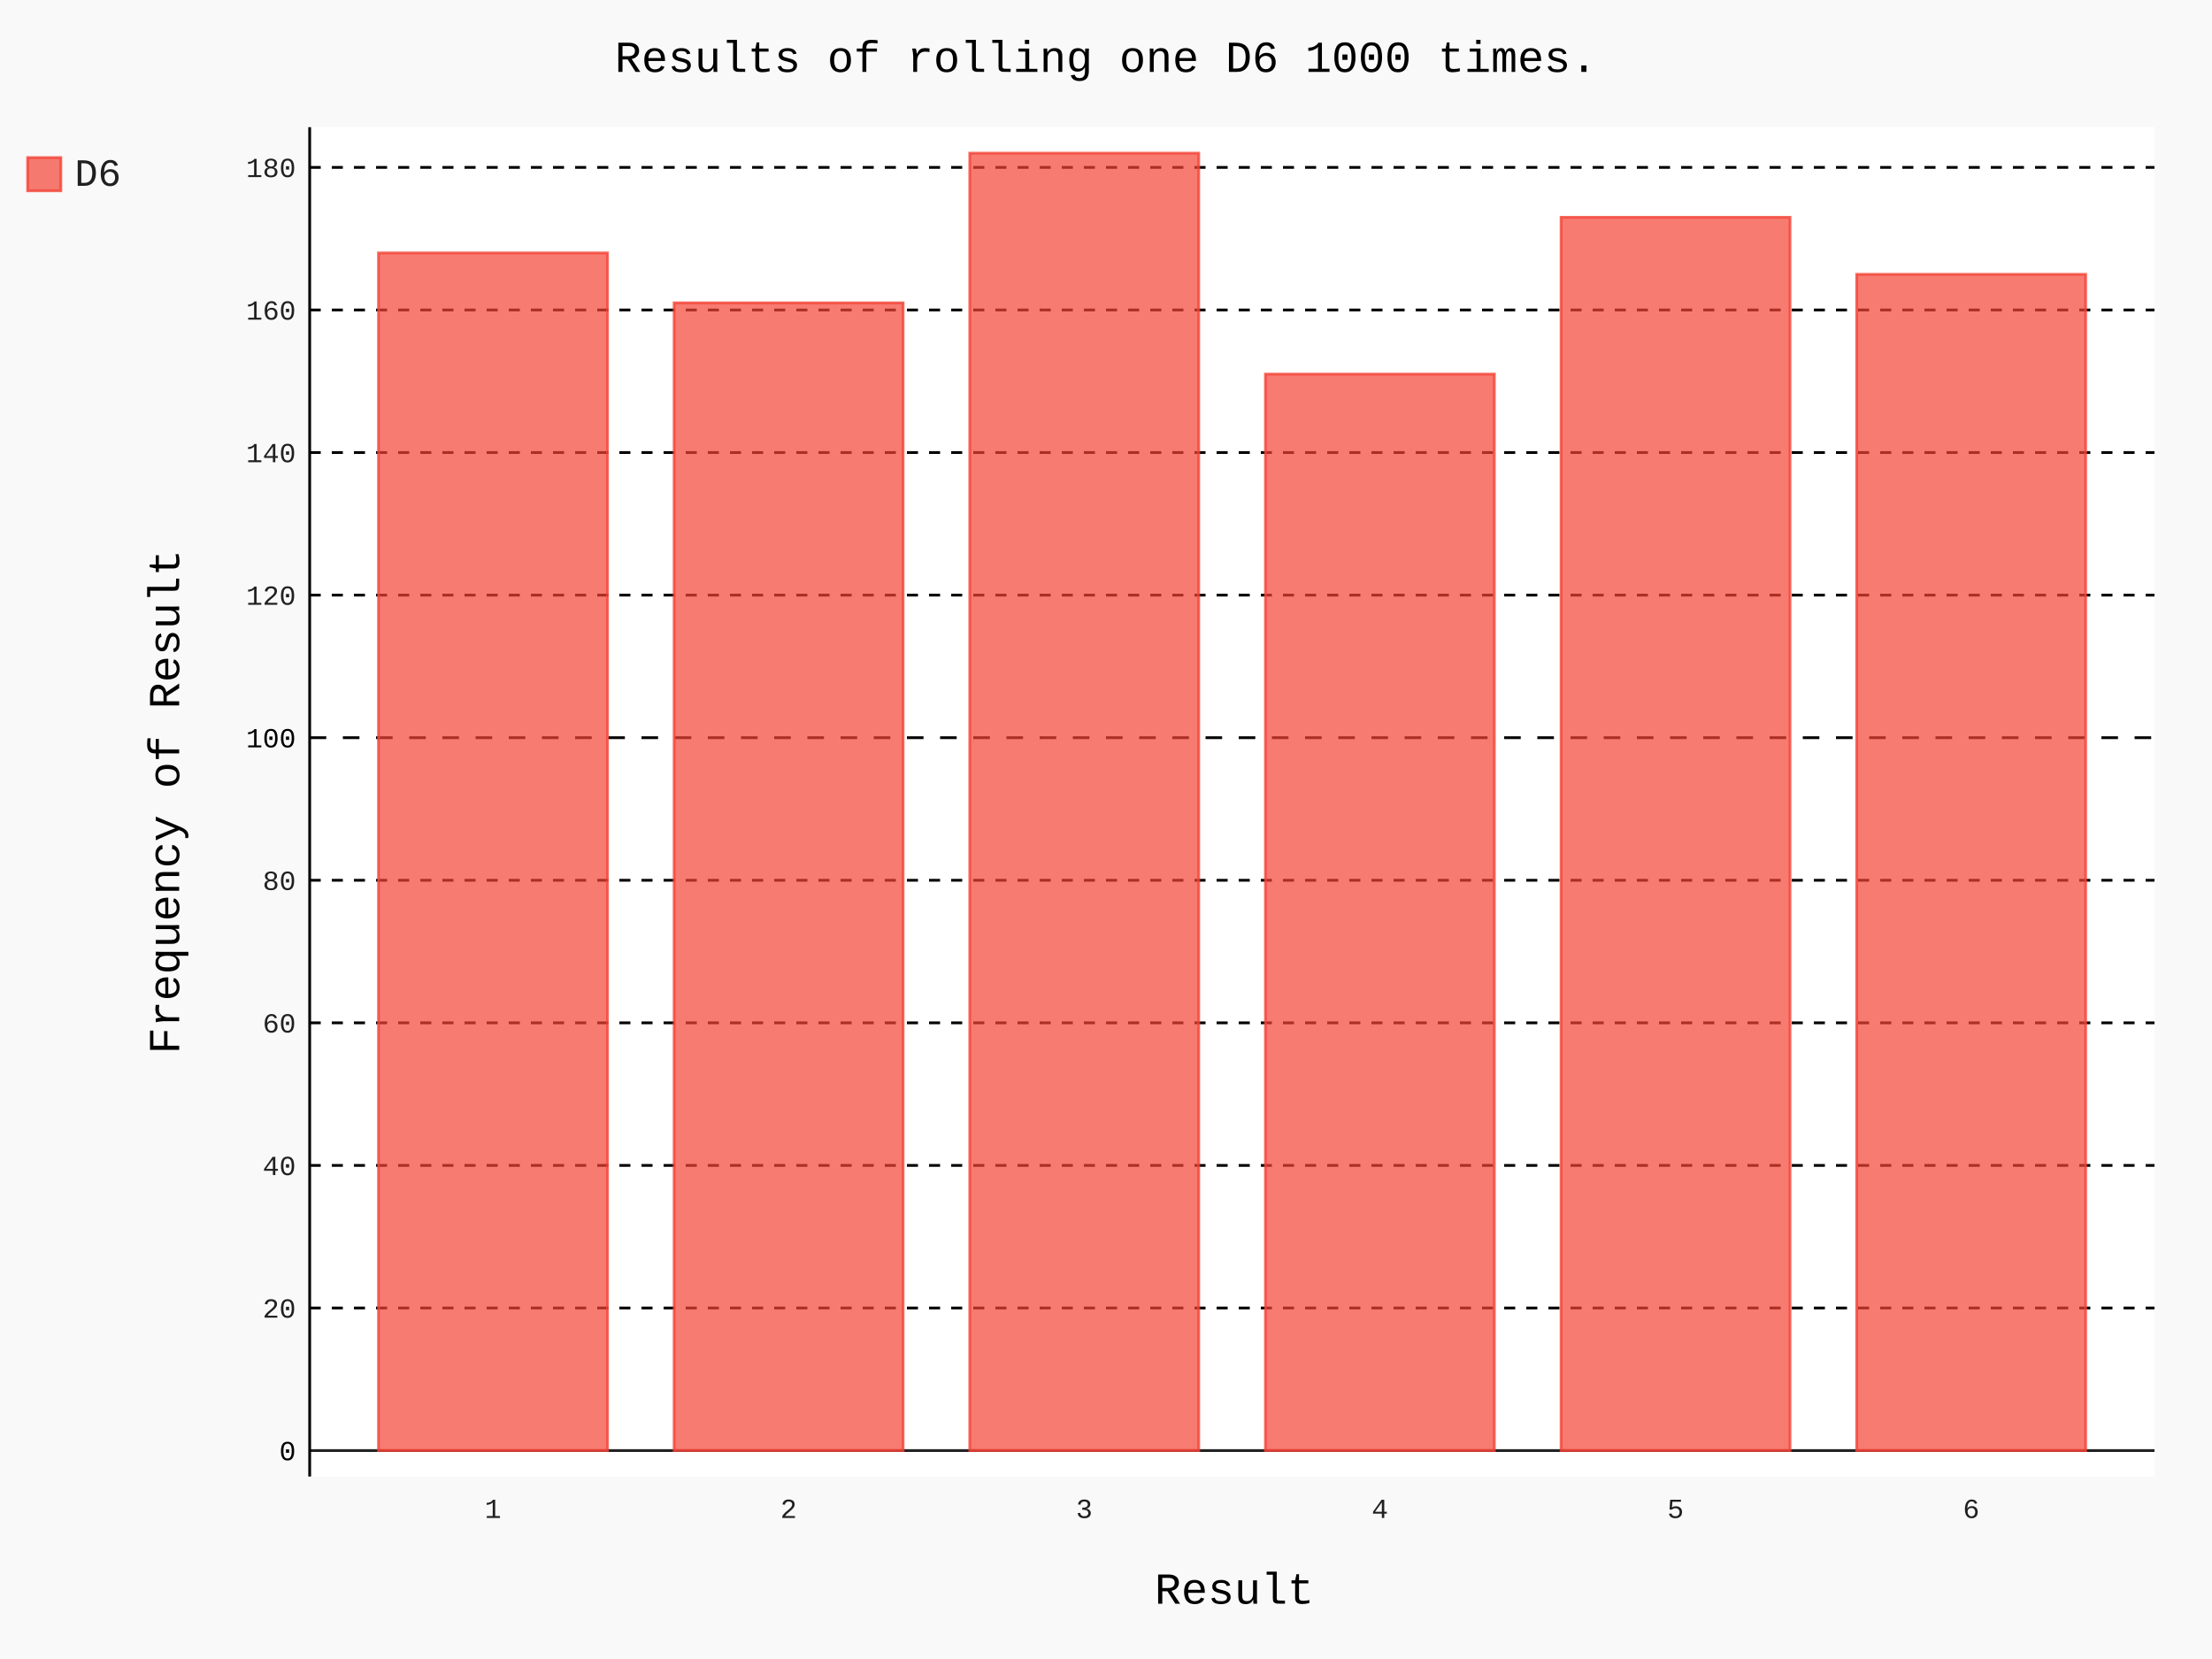
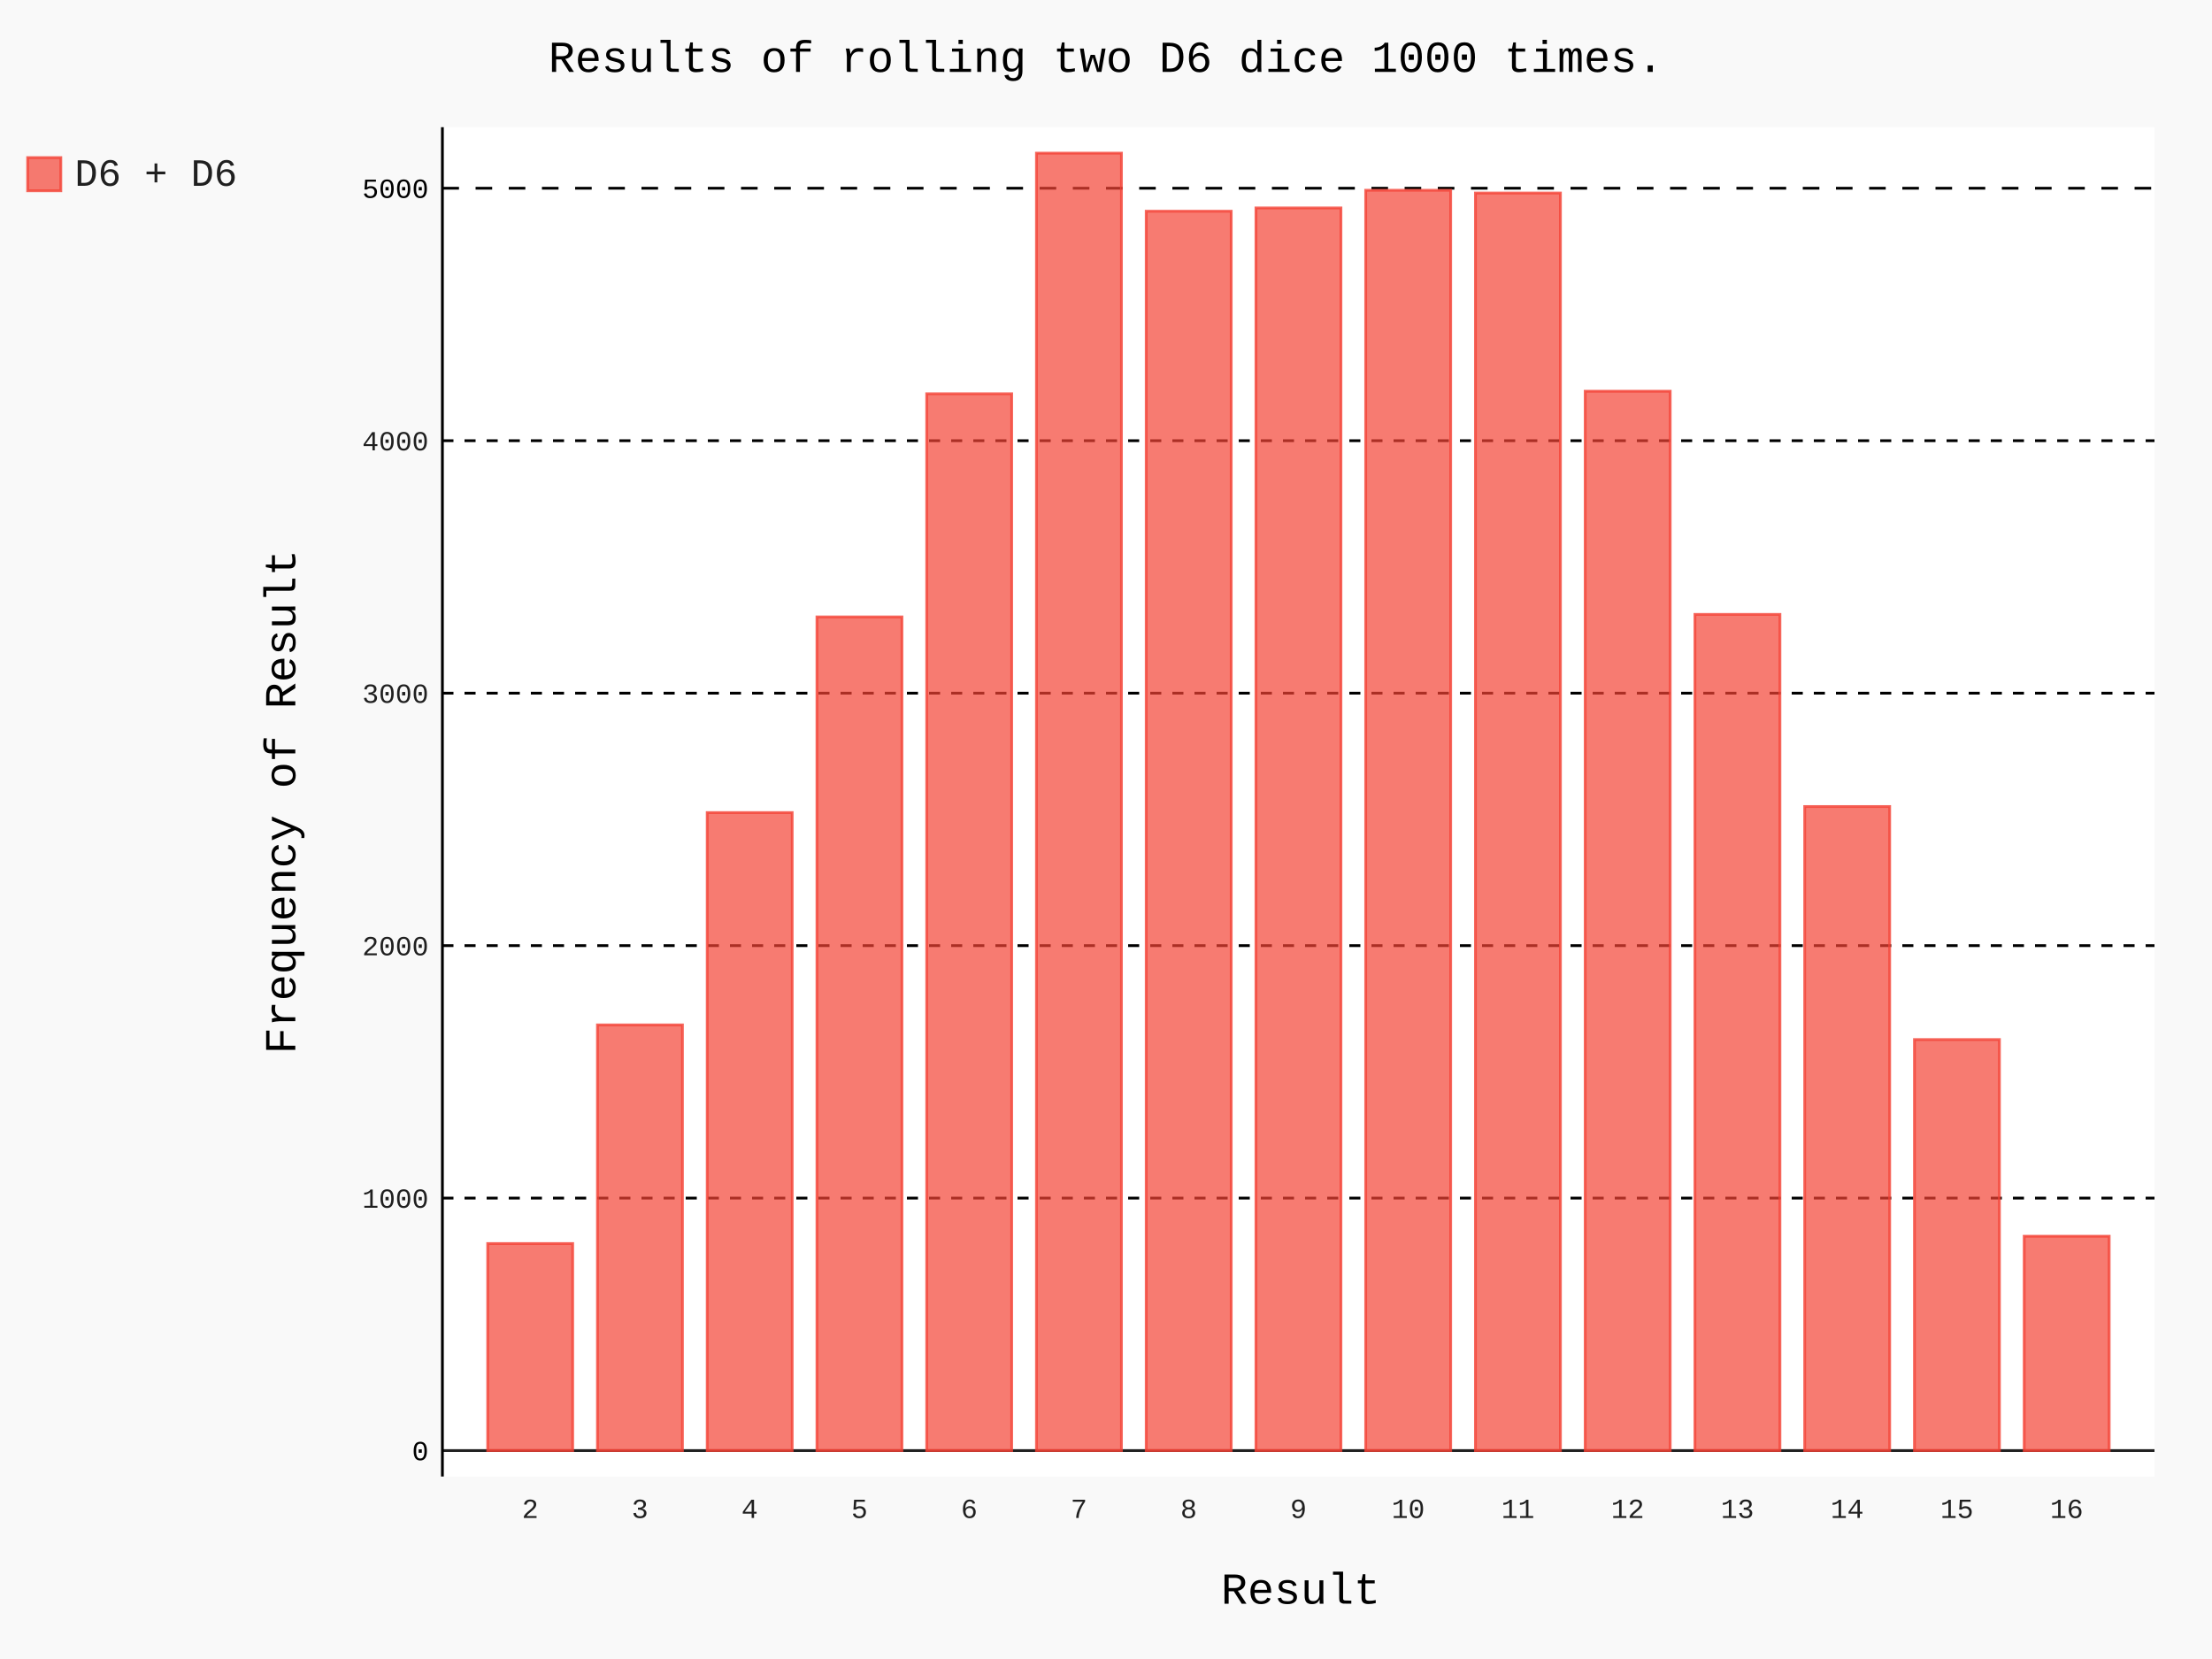
- <svg xmlns="http://www.w3.org/2000/svg" id="chart-c1acfeb8-dfff-48c2-8dad-5f64cc2c0e5d" class="pygal-chart" viewBox="0 0 800 600">
+ <svg xmlns="http://www.w3.org/2000/svg" id="chart-8a7917a8-b257-4f02-abc6-57c5867e0341" class="pygal-chart" viewBox="0 0 800 600">
  <defs>
-     <style type="text/css">#chart-c1acfeb8-dfff-48c2-8dad-5f64cc2c0e5d{-webkit-user-select:none;-webkit-font-smoothing:antialiased;font-family:Consolas,"Liberation Mono",Menlo,Courier,monospace}#chart-c1acfeb8-dfff-48c2-8dad-5f64cc2c0e5d .title{font-family:Consolas,"Liberation Mono",Menlo,Courier,monospace;font-size:16px}#chart-c1acfeb8-dfff-48c2-8dad-5f64cc2c0e5d .legends .legend text{font-family:Consolas,"Liberation Mono",Menlo,Courier,monospace;font-size:14px}#chart-c1acfeb8-dfff-48c2-8dad-5f64cc2c0e5d .axis text{font-family:Consolas,"Liberation Mono",Menlo,Courier,monospace;font-size:10px}#chart-c1acfeb8-dfff-48c2-8dad-5f64cc2c0e5d .axis text.major{font-family:Consolas,"Liberation Mono",Menlo,Courier,monospace;font-size:10px}#chart-c1acfeb8-dfff-48c2-8dad-5f64cc2c0e5d .text-overlay text.value{font-family:Consolas,"Liberation Mono",Menlo,Courier,monospace;font-size:16px}#chart-c1acfeb8-dfff-48c2-8dad-5f64cc2c0e5d .text-overlay text.label{font-family:Consolas,"Liberation Mono",Menlo,Courier,monospace;font-size:10px}#chart-c1acfeb8-dfff-48c2-8dad-5f64cc2c0e5d .tooltip{font-family:Consolas,"Liberation Mono",Menlo,Courier,monospace;font-size:14px}#chart-c1acfeb8-dfff-48c2-8dad-5f64cc2c0e5d text.no_data{font-family:Consolas,"Liberation Mono",Menlo,Courier,monospace;font-size:64px}
- #chart-c1acfeb8-dfff-48c2-8dad-5f64cc2c0e5d{background-color:rgba(249,249,249,1)}#chart-c1acfeb8-dfff-48c2-8dad-5f64cc2c0e5d path,#chart-c1acfeb8-dfff-48c2-8dad-5f64cc2c0e5d line,#chart-c1acfeb8-dfff-48c2-8dad-5f64cc2c0e5d rect,#chart-c1acfeb8-dfff-48c2-8dad-5f64cc2c0e5d circle{-webkit-transition:150ms;-moz-transition:150ms;transition:150ms}#chart-c1acfeb8-dfff-48c2-8dad-5f64cc2c0e5d .graph &gt; .background{fill:rgba(249,249,249,1)}#chart-c1acfeb8-dfff-48c2-8dad-5f64cc2c0e5d .plot &gt; .background{fill:rgba(255,255,255,1)}#chart-c1acfeb8-dfff-48c2-8dad-5f64cc2c0e5d .graph{fill:rgba(0,0,0,.87)}#chart-c1acfeb8-dfff-48c2-8dad-5f64cc2c0e5d text.no_data{fill:rgba(0,0,0,1)}#chart-c1acfeb8-dfff-48c2-8dad-5f64cc2c0e5d .title{fill:rgba(0,0,0,1)}#chart-c1acfeb8-dfff-48c2-8dad-5f64cc2c0e5d .legends .legend text{fill:rgba(0,0,0,.87)}#chart-c1acfeb8-dfff-48c2-8dad-5f64cc2c0e5d .legends .legend:hover text{fill:rgba(0,0,0,1)}#chart-c1acfeb8-dfff-48c2-8dad-5f64cc2c0e5d .axis .line{stroke:rgba(0,0,0,1)}#chart-c1acfeb8-dfff-48c2-8dad-5f64cc2c0e5d .axis .guide.line{stroke:rgba(0,0,0,.54)}#chart-c1acfeb8-dfff-48c2-8dad-5f64cc2c0e5d .axis .major.line{stroke:rgba(0,0,0,.87)}#chart-c1acfeb8-dfff-48c2-8dad-5f64cc2c0e5d .axis text.major{fill:rgba(0,0,0,1)}#chart-c1acfeb8-dfff-48c2-8dad-5f64cc2c0e5d .axis.y .guides:hover .guide.line,#chart-c1acfeb8-dfff-48c2-8dad-5f64cc2c0e5d .line-graph .axis.x .guides:hover .guide.line,#chart-c1acfeb8-dfff-48c2-8dad-5f64cc2c0e5d .stackedline-graph .axis.x .guides:hover .guide.line,#chart-c1acfeb8-dfff-48c2-8dad-5f64cc2c0e5d .xy-graph .axis.x .guides:hover .guide.line{stroke:rgba(0,0,0,1)}#chart-c1acfeb8-dfff-48c2-8dad-5f64cc2c0e5d .axis .guides:hover text{fill:rgba(0,0,0,1)}#chart-c1acfeb8-dfff-48c2-8dad-5f64cc2c0e5d .reactive{fill-opacity:.7;stroke-opacity:.8;stroke-width:1}#chart-c1acfeb8-dfff-48c2-8dad-5f64cc2c0e5d .ci{stroke:rgba(0,0,0,.87)}#chart-c1acfeb8-dfff-48c2-8dad-5f64cc2c0e5d .reactive.active,#chart-c1acfeb8-dfff-48c2-8dad-5f64cc2c0e5d .active .reactive{fill-opacity:.8;stroke-opacity:.9;stroke-width:4}#chart-c1acfeb8-dfff-48c2-8dad-5f64cc2c0e5d .ci .reactive.active{stroke-width:1.5}#chart-c1acfeb8-dfff-48c2-8dad-5f64cc2c0e5d .series text{fill:rgba(0,0,0,1)}#chart-c1acfeb8-dfff-48c2-8dad-5f64cc2c0e5d .tooltip rect{fill:rgba(255,255,255,1);stroke:rgba(0,0,0,1);-webkit-transition:opacity 150ms;-moz-transition:opacity 150ms;transition:opacity 150ms}#chart-c1acfeb8-dfff-48c2-8dad-5f64cc2c0e5d .tooltip .label{fill:rgba(0,0,0,.87)}#chart-c1acfeb8-dfff-48c2-8dad-5f64cc2c0e5d .tooltip .label{fill:rgba(0,0,0,.87)}#chart-c1acfeb8-dfff-48c2-8dad-5f64cc2c0e5d .tooltip .legend{font-size:.8em;fill:rgba(0,0,0,.54)}#chart-c1acfeb8-dfff-48c2-8dad-5f64cc2c0e5d .tooltip .x_label{font-size:.6em;fill:rgba(0,0,0,1)}#chart-c1acfeb8-dfff-48c2-8dad-5f64cc2c0e5d .tooltip .xlink{font-size:.5em;text-decoration:underline}#chart-c1acfeb8-dfff-48c2-8dad-5f64cc2c0e5d .tooltip .value{font-size:1.5em}#chart-c1acfeb8-dfff-48c2-8dad-5f64cc2c0e5d .bound{font-size:.5em}#chart-c1acfeb8-dfff-48c2-8dad-5f64cc2c0e5d .max-value{font-size:.75em;fill:rgba(0,0,0,.54)}#chart-c1acfeb8-dfff-48c2-8dad-5f64cc2c0e5d .map-element{fill:rgba(255,255,255,1);stroke:rgba(0,0,0,.54) !important}#chart-c1acfeb8-dfff-48c2-8dad-5f64cc2c0e5d .map-element .reactive{fill-opacity:inherit;stroke-opacity:inherit}#chart-c1acfeb8-dfff-48c2-8dad-5f64cc2c0e5d .color-0,#chart-c1acfeb8-dfff-48c2-8dad-5f64cc2c0e5d .color-0 a:visited{stroke:#F44336;fill:#F44336}#chart-c1acfeb8-dfff-48c2-8dad-5f64cc2c0e5d .text-overlay .color-0 text{fill:black}
- #chart-c1acfeb8-dfff-48c2-8dad-5f64cc2c0e5d text.no_data{text-anchor:middle}#chart-c1acfeb8-dfff-48c2-8dad-5f64cc2c0e5d .guide.line{fill:none}#chart-c1acfeb8-dfff-48c2-8dad-5f64cc2c0e5d .centered{text-anchor:middle}#chart-c1acfeb8-dfff-48c2-8dad-5f64cc2c0e5d .title{text-anchor:middle}#chart-c1acfeb8-dfff-48c2-8dad-5f64cc2c0e5d .legends .legend text{fill-opacity:1}#chart-c1acfeb8-dfff-48c2-8dad-5f64cc2c0e5d .axis.x text{text-anchor:middle}#chart-c1acfeb8-dfff-48c2-8dad-5f64cc2c0e5d .axis.x:not(.web) text[transform]{text-anchor:start}#chart-c1acfeb8-dfff-48c2-8dad-5f64cc2c0e5d .axis.x:not(.web) text[transform].backwards{text-anchor:end}#chart-c1acfeb8-dfff-48c2-8dad-5f64cc2c0e5d .axis.y text{text-anchor:end}#chart-c1acfeb8-dfff-48c2-8dad-5f64cc2c0e5d .axis.y text[transform].backwards{text-anchor:start}#chart-c1acfeb8-dfff-48c2-8dad-5f64cc2c0e5d .axis.y2 text{text-anchor:start}#chart-c1acfeb8-dfff-48c2-8dad-5f64cc2c0e5d .axis.y2 text[transform].backwards{text-anchor:end}#chart-c1acfeb8-dfff-48c2-8dad-5f64cc2c0e5d .axis .guide.line{stroke-dasharray:4,4;stroke:black}#chart-c1acfeb8-dfff-48c2-8dad-5f64cc2c0e5d .axis .major.guide.line{stroke-dasharray:6,6;stroke:black}#chart-c1acfeb8-dfff-48c2-8dad-5f64cc2c0e5d .horizontal .axis.y .guide.line,#chart-c1acfeb8-dfff-48c2-8dad-5f64cc2c0e5d .horizontal .axis.y2 .guide.line,#chart-c1acfeb8-dfff-48c2-8dad-5f64cc2c0e5d .vertical .axis.x .guide.line{opacity:0}#chart-c1acfeb8-dfff-48c2-8dad-5f64cc2c0e5d .horizontal .axis.always_show .guide.line,#chart-c1acfeb8-dfff-48c2-8dad-5f64cc2c0e5d .vertical .axis.always_show .guide.line{opacity:1 !important}#chart-c1acfeb8-dfff-48c2-8dad-5f64cc2c0e5d .axis.y .guides:hover .guide.line,#chart-c1acfeb8-dfff-48c2-8dad-5f64cc2c0e5d .axis.y2 .guides:hover .guide.line,#chart-c1acfeb8-dfff-48c2-8dad-5f64cc2c0e5d .axis.x .guides:hover .guide.line{opacity:1}#chart-c1acfeb8-dfff-48c2-8dad-5f64cc2c0e5d .axis .guides:hover text{opacity:1}#chart-c1acfeb8-dfff-48c2-8dad-5f64cc2c0e5d .nofill{fill:none}#chart-c1acfeb8-dfff-48c2-8dad-5f64cc2c0e5d .subtle-fill{fill-opacity:.2}#chart-c1acfeb8-dfff-48c2-8dad-5f64cc2c0e5d .dot{stroke-width:1px;fill-opacity:1;stroke-opacity:1}#chart-c1acfeb8-dfff-48c2-8dad-5f64cc2c0e5d .dot.active{stroke-width:5px}#chart-c1acfeb8-dfff-48c2-8dad-5f64cc2c0e5d .dot.negative{fill:transparent}#chart-c1acfeb8-dfff-48c2-8dad-5f64cc2c0e5d text,#chart-c1acfeb8-dfff-48c2-8dad-5f64cc2c0e5d tspan{stroke:none !important}#chart-c1acfeb8-dfff-48c2-8dad-5f64cc2c0e5d .series text.active{opacity:1}#chart-c1acfeb8-dfff-48c2-8dad-5f64cc2c0e5d .tooltip rect{fill-opacity:.95;stroke-width:.5}#chart-c1acfeb8-dfff-48c2-8dad-5f64cc2c0e5d .tooltip text{fill-opacity:1}#chart-c1acfeb8-dfff-48c2-8dad-5f64cc2c0e5d .showable{visibility:hidden}#chart-c1acfeb8-dfff-48c2-8dad-5f64cc2c0e5d .showable.shown{visibility:visible}#chart-c1acfeb8-dfff-48c2-8dad-5f64cc2c0e5d .gauge-background{fill:rgba(229,229,229,1);stroke:none}#chart-c1acfeb8-dfff-48c2-8dad-5f64cc2c0e5d .bg-lines{stroke:rgba(249,249,249,1);stroke-width:2px}</style>
+     <style type="text/css">#chart-8a7917a8-b257-4f02-abc6-57c5867e0341{-webkit-user-select:none;-webkit-font-smoothing:antialiased;font-family:Consolas,"Liberation Mono",Menlo,Courier,monospace}#chart-8a7917a8-b257-4f02-abc6-57c5867e0341 .title{font-family:Consolas,"Liberation Mono",Menlo,Courier,monospace;font-size:16px}#chart-8a7917a8-b257-4f02-abc6-57c5867e0341 .legends .legend text{font-family:Consolas,"Liberation Mono",Menlo,Courier,monospace;font-size:14px}#chart-8a7917a8-b257-4f02-abc6-57c5867e0341 .axis text{font-family:Consolas,"Liberation Mono",Menlo,Courier,monospace;font-size:10px}#chart-8a7917a8-b257-4f02-abc6-57c5867e0341 .axis text.major{font-family:Consolas,"Liberation Mono",Menlo,Courier,monospace;font-size:10px}#chart-8a7917a8-b257-4f02-abc6-57c5867e0341 .text-overlay text.value{font-family:Consolas,"Liberation Mono",Menlo,Courier,monospace;font-size:16px}#chart-8a7917a8-b257-4f02-abc6-57c5867e0341 .text-overlay text.label{font-family:Consolas,"Liberation Mono",Menlo,Courier,monospace;font-size:10px}#chart-8a7917a8-b257-4f02-abc6-57c5867e0341 .tooltip{font-family:Consolas,"Liberation Mono",Menlo,Courier,monospace;font-size:14px}#chart-8a7917a8-b257-4f02-abc6-57c5867e0341 text.no_data{font-family:Consolas,"Liberation Mono",Menlo,Courier,monospace;font-size:64px}
+ #chart-8a7917a8-b257-4f02-abc6-57c5867e0341{background-color:rgba(249,249,249,1)}#chart-8a7917a8-b257-4f02-abc6-57c5867e0341 path,#chart-8a7917a8-b257-4f02-abc6-57c5867e0341 line,#chart-8a7917a8-b257-4f02-abc6-57c5867e0341 rect,#chart-8a7917a8-b257-4f02-abc6-57c5867e0341 circle{-webkit-transition:150ms;-moz-transition:150ms;transition:150ms}#chart-8a7917a8-b257-4f02-abc6-57c5867e0341 .graph &gt; .background{fill:rgba(249,249,249,1)}#chart-8a7917a8-b257-4f02-abc6-57c5867e0341 .plot &gt; .background{fill:rgba(255,255,255,1)}#chart-8a7917a8-b257-4f02-abc6-57c5867e0341 .graph{fill:rgba(0,0,0,.87)}#chart-8a7917a8-b257-4f02-abc6-57c5867e0341 text.no_data{fill:rgba(0,0,0,1)}#chart-8a7917a8-b257-4f02-abc6-57c5867e0341 .title{fill:rgba(0,0,0,1)}#chart-8a7917a8-b257-4f02-abc6-57c5867e0341 .legends .legend text{fill:rgba(0,0,0,.87)}#chart-8a7917a8-b257-4f02-abc6-57c5867e0341 .legends .legend:hover text{fill:rgba(0,0,0,1)}#chart-8a7917a8-b257-4f02-abc6-57c5867e0341 .axis .line{stroke:rgba(0,0,0,1)}#chart-8a7917a8-b257-4f02-abc6-57c5867e0341 .axis .guide.line{stroke:rgba(0,0,0,.54)}#chart-8a7917a8-b257-4f02-abc6-57c5867e0341 .axis .major.line{stroke:rgba(0,0,0,.87)}#chart-8a7917a8-b257-4f02-abc6-57c5867e0341 .axis text.major{fill:rgba(0,0,0,1)}#chart-8a7917a8-b257-4f02-abc6-57c5867e0341 .axis.y .guides:hover .guide.line,#chart-8a7917a8-b257-4f02-abc6-57c5867e0341 .line-graph .axis.x .guides:hover .guide.line,#chart-8a7917a8-b257-4f02-abc6-57c5867e0341 .stackedline-graph .axis.x .guides:hover .guide.line,#chart-8a7917a8-b257-4f02-abc6-57c5867e0341 .xy-graph .axis.x .guides:hover .guide.line{stroke:rgba(0,0,0,1)}#chart-8a7917a8-b257-4f02-abc6-57c5867e0341 .axis .guides:hover text{fill:rgba(0,0,0,1)}#chart-8a7917a8-b257-4f02-abc6-57c5867e0341 .reactive{fill-opacity:.7;stroke-opacity:.8;stroke-width:1}#chart-8a7917a8-b257-4f02-abc6-57c5867e0341 .ci{stroke:rgba(0,0,0,.87)}#chart-8a7917a8-b257-4f02-abc6-57c5867e0341 .reactive.active,#chart-8a7917a8-b257-4f02-abc6-57c5867e0341 .active .reactive{fill-opacity:.8;stroke-opacity:.9;stroke-width:4}#chart-8a7917a8-b257-4f02-abc6-57c5867e0341 .ci .reactive.active{stroke-width:1.5}#chart-8a7917a8-b257-4f02-abc6-57c5867e0341 .series text{fill:rgba(0,0,0,1)}#chart-8a7917a8-b257-4f02-abc6-57c5867e0341 .tooltip rect{fill:rgba(255,255,255,1);stroke:rgba(0,0,0,1);-webkit-transition:opacity 150ms;-moz-transition:opacity 150ms;transition:opacity 150ms}#chart-8a7917a8-b257-4f02-abc6-57c5867e0341 .tooltip .label{fill:rgba(0,0,0,.87)}#chart-8a7917a8-b257-4f02-abc6-57c5867e0341 .tooltip .label{fill:rgba(0,0,0,.87)}#chart-8a7917a8-b257-4f02-abc6-57c5867e0341 .tooltip .legend{font-size:.8em;fill:rgba(0,0,0,.54)}#chart-8a7917a8-b257-4f02-abc6-57c5867e0341 .tooltip .x_label{font-size:.6em;fill:rgba(0,0,0,1)}#chart-8a7917a8-b257-4f02-abc6-57c5867e0341 .tooltip .xlink{font-size:.5em;text-decoration:underline}#chart-8a7917a8-b257-4f02-abc6-57c5867e0341 .tooltip .value{font-size:1.5em}#chart-8a7917a8-b257-4f02-abc6-57c5867e0341 .bound{font-size:.5em}#chart-8a7917a8-b257-4f02-abc6-57c5867e0341 .max-value{font-size:.75em;fill:rgba(0,0,0,.54)}#chart-8a7917a8-b257-4f02-abc6-57c5867e0341 .map-element{fill:rgba(255,255,255,1);stroke:rgba(0,0,0,.54) !important}#chart-8a7917a8-b257-4f02-abc6-57c5867e0341 .map-element .reactive{fill-opacity:inherit;stroke-opacity:inherit}#chart-8a7917a8-b257-4f02-abc6-57c5867e0341 .color-0,#chart-8a7917a8-b257-4f02-abc6-57c5867e0341 .color-0 a:visited{stroke:#F44336;fill:#F44336}#chart-8a7917a8-b257-4f02-abc6-57c5867e0341 .text-overlay .color-0 text{fill:black}
+ #chart-8a7917a8-b257-4f02-abc6-57c5867e0341 text.no_data{text-anchor:middle}#chart-8a7917a8-b257-4f02-abc6-57c5867e0341 .guide.line{fill:none}#chart-8a7917a8-b257-4f02-abc6-57c5867e0341 .centered{text-anchor:middle}#chart-8a7917a8-b257-4f02-abc6-57c5867e0341 .title{text-anchor:middle}#chart-8a7917a8-b257-4f02-abc6-57c5867e0341 .legends .legend text{fill-opacity:1}#chart-8a7917a8-b257-4f02-abc6-57c5867e0341 .axis.x text{text-anchor:middle}#chart-8a7917a8-b257-4f02-abc6-57c5867e0341 .axis.x:not(.web) text[transform]{text-anchor:start}#chart-8a7917a8-b257-4f02-abc6-57c5867e0341 .axis.x:not(.web) text[transform].backwards{text-anchor:end}#chart-8a7917a8-b257-4f02-abc6-57c5867e0341 .axis.y text{text-anchor:end}#chart-8a7917a8-b257-4f02-abc6-57c5867e0341 .axis.y text[transform].backwards{text-anchor:start}#chart-8a7917a8-b257-4f02-abc6-57c5867e0341 .axis.y2 text{text-anchor:start}#chart-8a7917a8-b257-4f02-abc6-57c5867e0341 .axis.y2 text[transform].backwards{text-anchor:end}#chart-8a7917a8-b257-4f02-abc6-57c5867e0341 .axis .guide.line{stroke-dasharray:4,4;stroke:black}#chart-8a7917a8-b257-4f02-abc6-57c5867e0341 .axis .major.guide.line{stroke-dasharray:6,6;stroke:black}#chart-8a7917a8-b257-4f02-abc6-57c5867e0341 .horizontal .axis.y .guide.line,#chart-8a7917a8-b257-4f02-abc6-57c5867e0341 .horizontal .axis.y2 .guide.line,#chart-8a7917a8-b257-4f02-abc6-57c5867e0341 .vertical .axis.x .guide.line{opacity:0}#chart-8a7917a8-b257-4f02-abc6-57c5867e0341 .horizontal .axis.always_show .guide.line,#chart-8a7917a8-b257-4f02-abc6-57c5867e0341 .vertical .axis.always_show .guide.line{opacity:1 !important}#chart-8a7917a8-b257-4f02-abc6-57c5867e0341 .axis.y .guides:hover .guide.line,#chart-8a7917a8-b257-4f02-abc6-57c5867e0341 .axis.y2 .guides:hover .guide.line,#chart-8a7917a8-b257-4f02-abc6-57c5867e0341 .axis.x .guides:hover .guide.line{opacity:1}#chart-8a7917a8-b257-4f02-abc6-57c5867e0341 .axis .guides:hover text{opacity:1}#chart-8a7917a8-b257-4f02-abc6-57c5867e0341 .nofill{fill:none}#chart-8a7917a8-b257-4f02-abc6-57c5867e0341 .subtle-fill{fill-opacity:.2}#chart-8a7917a8-b257-4f02-abc6-57c5867e0341 .dot{stroke-width:1px;fill-opacity:1;stroke-opacity:1}#chart-8a7917a8-b257-4f02-abc6-57c5867e0341 .dot.active{stroke-width:5px}#chart-8a7917a8-b257-4f02-abc6-57c5867e0341 .dot.negative{fill:transparent}#chart-8a7917a8-b257-4f02-abc6-57c5867e0341 text,#chart-8a7917a8-b257-4f02-abc6-57c5867e0341 tspan{stroke:none !important}#chart-8a7917a8-b257-4f02-abc6-57c5867e0341 .series text.active{opacity:1}#chart-8a7917a8-b257-4f02-abc6-57c5867e0341 .tooltip rect{fill-opacity:.95;stroke-width:.5}#chart-8a7917a8-b257-4f02-abc6-57c5867e0341 .tooltip text{fill-opacity:1}#chart-8a7917a8-b257-4f02-abc6-57c5867e0341 .showable{visibility:hidden}#chart-8a7917a8-b257-4f02-abc6-57c5867e0341 .showable.shown{visibility:visible}#chart-8a7917a8-b257-4f02-abc6-57c5867e0341 .gauge-background{fill:rgba(229,229,229,1);stroke:none}#chart-8a7917a8-b257-4f02-abc6-57c5867e0341 .bg-lines{stroke:rgba(249,249,249,1);stroke-width:2px}</style>
  </defs>
  <g class="graph bar-graph vertical">
    <rect x="0" y="0" width="800" height="600" class="background" />
-     <g transform="translate(112, 46)" class="plot">
-       <rect x="0" y="0" width="667.2" height="488" class="background" />
+     <g transform="translate(160, 46)" class="plot">
+       <rect x="0" y="0" width="619.2" height="488" class="background" />
      <g class="axis y always_show">
        <g class="guides">
-           <path d="M0 478.615 h667.2" class="axis major line" />
+           <path d="M0 478.615 h619.2" class="axis major line" />
          <text x="-5" y="482.115" class="major">0</text>
        </g>
        <g class="guides">
-           <path d="M0 427.052 h667.2" class="guide line" />
-           <text x="-5" y="430.552" class="">20</text>
+           <path d="M0 387.308 h619.2" class="guide line" />
+           <text x="-5" y="390.808" class="">1000</text>
        </g>
        <g class="guides">
-           <path d="M0 375.488 h667.2" class="guide line" />
-           <text x="-5" y="378.988" class="">40</text>
+           <path d="M0 296 h619.2" class="guide line" />
+           <text x="-5" y="299.5" class="">2000</text>
        </g>
        <g class="guides">
-           <path d="M0 323.924 h667.2" class="guide line" />
-           <text x="-5" y="327.424" class="">60</text>
+           <path d="M0 204.692 h619.2" class="guide line" />
+           <text x="-5" y="208.192" class="">3000</text>
        </g>
        <g class="guides">
-           <path d="M0 272.36 h667.2" class="guide line" />
-           <text x="-5" y="275.86" class="">80</text>
+           <path d="M0 113.384 h619.2" class="guide line" />
+           <text x="-5" y="116.884" class="">4000</text>
        </g>
        <g class="guides">
-           <path d="M0 220.796 h667.2" class="major guide line" />
-           <text x="-5" y="224.296" class="major">100</text>
-         </g>
-         <g class="guides">
-           <path d="M0 169.232 h667.2" class="guide line" />
-           <text x="-5" y="172.732" class="">120</text>
-         </g>
-         <g class="guides">
-           <path d="M0 117.669 h667.2" class="guide line" />
-           <text x="-5" y="121.169" class="">140</text>
-         </g>
-         <g class="guides">
-           <path d="M0 66.105 h667.2" class="guide line" />
-           <text x="-5" y="69.605" class="">160</text>
-         </g>
-         <g class="guides">
-           <path d="M0 14.541 h667.2" class="guide line" />
-           <text x="-5" y="18.041" class="">180</text>
+           <path d="M0 22.076 h619.2" class="major guide line" />
+           <text x="-5" y="25.576" class="major">5000</text>
        </g>
      </g>
      <g class="axis x">
        <path d="M0 0 v488" class="line" />
        <g class="guides">
-           <path d="M66.292 0 v488" class="guide line" />
-           <text x="66.292" y="503.0" class="">1</text>
+           <path d="M31.754 0 v488" class="guide line" />
+           <text x="31.754" y="503.0" class="">2</text>
        </g>
        <g class="guides">
-           <path d="M173.215 0 v488" class="guide line" />
-           <text x="173.215" y="503.0" class="">2</text>
+           <path d="M71.446 0 v488" class="guide line" />
+           <text x="71.446" y="503.0" class="">3</text>
        </g>
        <g class="guides">
-           <path d="M280.138 0 v488" class="guide line" />
-           <text x="280.138" y="503.0" class="">3</text>
+           <path d="M111.138 0 v488" class="guide line" />
+           <text x="111.138" y="503.0" class="">4</text>
        </g>
        <g class="guides">
-           <path d="M387.062 0 v488" class="guide line" />
-           <text x="387.062" y="503.0" class="">4</text>
+           <path d="M150.831 0 v488" class="guide line" />
+           <text x="150.831" y="503.0" class="">5</text>
        </g>
        <g class="guides">
-           <path d="M493.985 0 v488" class="guide line" />
-           <text x="493.985" y="503.0" class="">5</text>
+           <path d="M190.523 0 v488" class="guide line" />
+           <text x="190.523" y="503.0" class="">6</text>
        </g>
        <g class="guides">
-           <path d="M600.908 0 v488" class="guide line" />
-           <text x="600.908" y="503.0" class="">6</text>
+           <path d="M230.215 0 v488" class="guide line" />
+           <text x="230.215" y="503.0" class="">7</text>
+         </g>
+         <g class="guides">
+           <path d="M269.908 0 v488" class="guide line" />
+           <text x="269.908" y="503.0" class="">8</text>
+         </g>
+         <g class="guides">
+           <path d="M309.6 0 v488" class="guide line" />
+           <text x="309.6" y="503.0" class="">9</text>
+         </g>
+         <g class="guides">
+           <path d="M349.292 0 v488" class="guide line" />
+           <text x="349.292" y="503.0" class="">10</text>
+         </g>
+         <g class="guides">
+           <path d="M388.985 0 v488" class="guide line" />
+           <text x="388.985" y="503.0" class="">11</text>
+         </g>
+         <g class="guides">
+           <path d="M428.677 0 v488" class="guide line" />
+           <text x="428.677" y="503.0" class="">12</text>
+         </g>
+         <g class="guides">
+           <path d="M468.369 0 v488" class="guide line" />
+           <text x="468.369" y="503.0" class="">13</text>
+         </g>
+         <g class="guides">
+           <path d="M508.062 0 v488" class="guide line" />
+           <text x="508.062" y="503.0" class="">14</text>
+         </g>
+         <g class="guides">
+           <path d="M547.754 0 v488" class="guide line" />
+           <text x="547.754" y="503.0" class="">15</text>
+         </g>
+         <g class="guides">
+           <path d="M587.446 0 v488" class="guide line" />
+           <text x="587.446" y="503.0" class="">16</text>
        </g>
      </g>
      <g class="series serie-0 color-0">
        <g class="bars">
          <g class="bar">
-             <rect x="24.892" y="45.479" rx="0" ry="0" width="82.801" height="433.136" class="rect reactive tooltip-trigger" />
+             <rect x="16.385" y="403.743" rx="0" ry="0" width="30.738" height="74.872" class="rect reactive tooltip-trigger" />
          </g>
          <g class="bar">
-             <rect x="131.815" y="63.527" rx="0" ry="0" width="82.801" height="415.089" class="rect reactive tooltip-trigger" />
+             <rect x="56.077" y="324.67" rx="0" ry="0" width="30.738" height="153.945" class="rect reactive tooltip-trigger" />
          </g>
          <g class="bar">
-             <rect x="238.738" y="9.385" rx="0" ry="0" width="82.801" height="469.231" class="rect reactive tooltip-trigger" />
+             <rect x="95.77" y="247.881" rx="0" ry="0" width="30.738" height="230.735" class="rect reactive tooltip-trigger" />
          </g>
          <g class="bar">
-             <rect x="345.661" y="89.309" rx="0" ry="0" width="82.801" height="389.307" class="rect reactive tooltip-trigger" />
+             <rect x="135.462" y="177.117" rx="0" ry="0" width="30.738" height="301.498" class="rect reactive tooltip-trigger" />
          </g>
          <g class="bar">
-             <rect x="452.584" y="32.588" rx="0" ry="0" width="82.801" height="446.027" class="rect reactive tooltip-trigger" />
+             <rect x="175.154" y="96.401" rx="0" ry="0" width="30.738" height="382.214" class="rect reactive tooltip-trigger" />
          </g>
          <g class="bar">
-             <rect x="559.507" y="53.214" rx="0" ry="0" width="82.801" height="425.402" class="rect reactive tooltip-trigger" />
+             <rect x="214.847" y="9.385" rx="0" ry="0" width="30.738" height="469.231" class="rect reactive tooltip-trigger" />
+           </g>
+           <g class="bar">
+             <rect x="254.539" y="30.385" rx="0" ry="0" width="30.738" height="448.23" class="rect reactive tooltip-trigger" />
+           </g>
+           <g class="bar">
+             <rect x="294.231" y="29.198" rx="0" ry="0" width="30.738" height="449.417" class="rect reactive tooltip-trigger" />
+           </g>
+           <g class="bar">
+             <rect x="333.923" y="22.807" rx="0" ry="0" width="30.738" height="455.809" class="rect reactive tooltip-trigger" />
+           </g>
+           <g class="bar">
+             <rect x="373.616" y="23.811" rx="0" ry="0" width="30.738" height="454.804" class="rect reactive tooltip-trigger" />
+           </g>
+           <g class="bar">
+             <rect x="413.308" y="95.488" rx="0" ry="0" width="30.738" height="383.128" class="rect reactive tooltip-trigger" />
+           </g>
+           <g class="bar">
+             <rect x="453" y="176.204" rx="0" ry="0" width="30.738" height="302.411" class="rect reactive tooltip-trigger" />
+           </g>
+           <g class="bar">
+             <rect x="492.693" y="245.689" rx="0" ry="0" width="30.738" height="232.926" class="rect reactive tooltip-trigger" />
+           </g>
+           <g class="bar">
+             <rect x="532.385" y="329.966" rx="0" ry="0" width="30.738" height="148.649" class="rect reactive tooltip-trigger" />
+           </g>
+           <g class="bar">
+             <rect x="572.077" y="401.095" rx="0" ry="0" width="30.738" height="77.52" class="rect reactive tooltip-trigger" />
          </g>
        </g>
      </g>
    </g>
    <g class="titles">
-       <text x="400.0" y="26" class="title plot_title">Results of rolling one D6 1000 times.</text>
-       <text x="446.4" y="580" class="title">Result</text>
-       <text x="38.8" y="316.0" class="title" transform="rotate(-90 38.8 290)">Frequency of Result</text>
+       <text x="400.0" y="26" class="title plot_title">Results of rolling two D6 dice 1000 times.</text>
+       <text x="470.4" y="580" class="title">Result</text>
+       <text x="80.8" y="316.0" class="title" transform="rotate(-90 80.8 290)">Frequency of Result</text>
    </g>
-     <g transform="translate(112, 46)" class="plot overlay">
+     <g transform="translate(160, 46)" class="plot overlay">
      <g class="series serie-0 color-0" />
    </g>
-     <g transform="translate(112, 46)" class="plot text-overlay">
+     <g transform="translate(160, 46)" class="plot text-overlay">
      <g class="series serie-0 color-0" />
    </g>
-     <g transform="translate(112, 46)" class="plot tooltip-overlay">
+     <g transform="translate(160, 46)" class="plot tooltip-overlay">
      <g transform="translate(0 0)" style="opacity: 0" class="tooltip">
        <rect rx="0" ry="0" width="0" height="0" class="tooltip-box" />
        <g class="text" />
      </g>
    </g>
    <g transform="translate(10, 56)" class="legends">
      <g id="activate-serie-0" class="legend reactive activate-serie">
        <rect x="0.0" y="1.0" width="12" height="12" class="color-0 reactive" />
-         <text x="17.0" y="11.2">D6</text>
+         <text x="17.0" y="11.2">D6 + D6</text>
      </g>
    </g>
    <g transform="translate(790, 56)" class="legends" />
  </g>
</svg>
